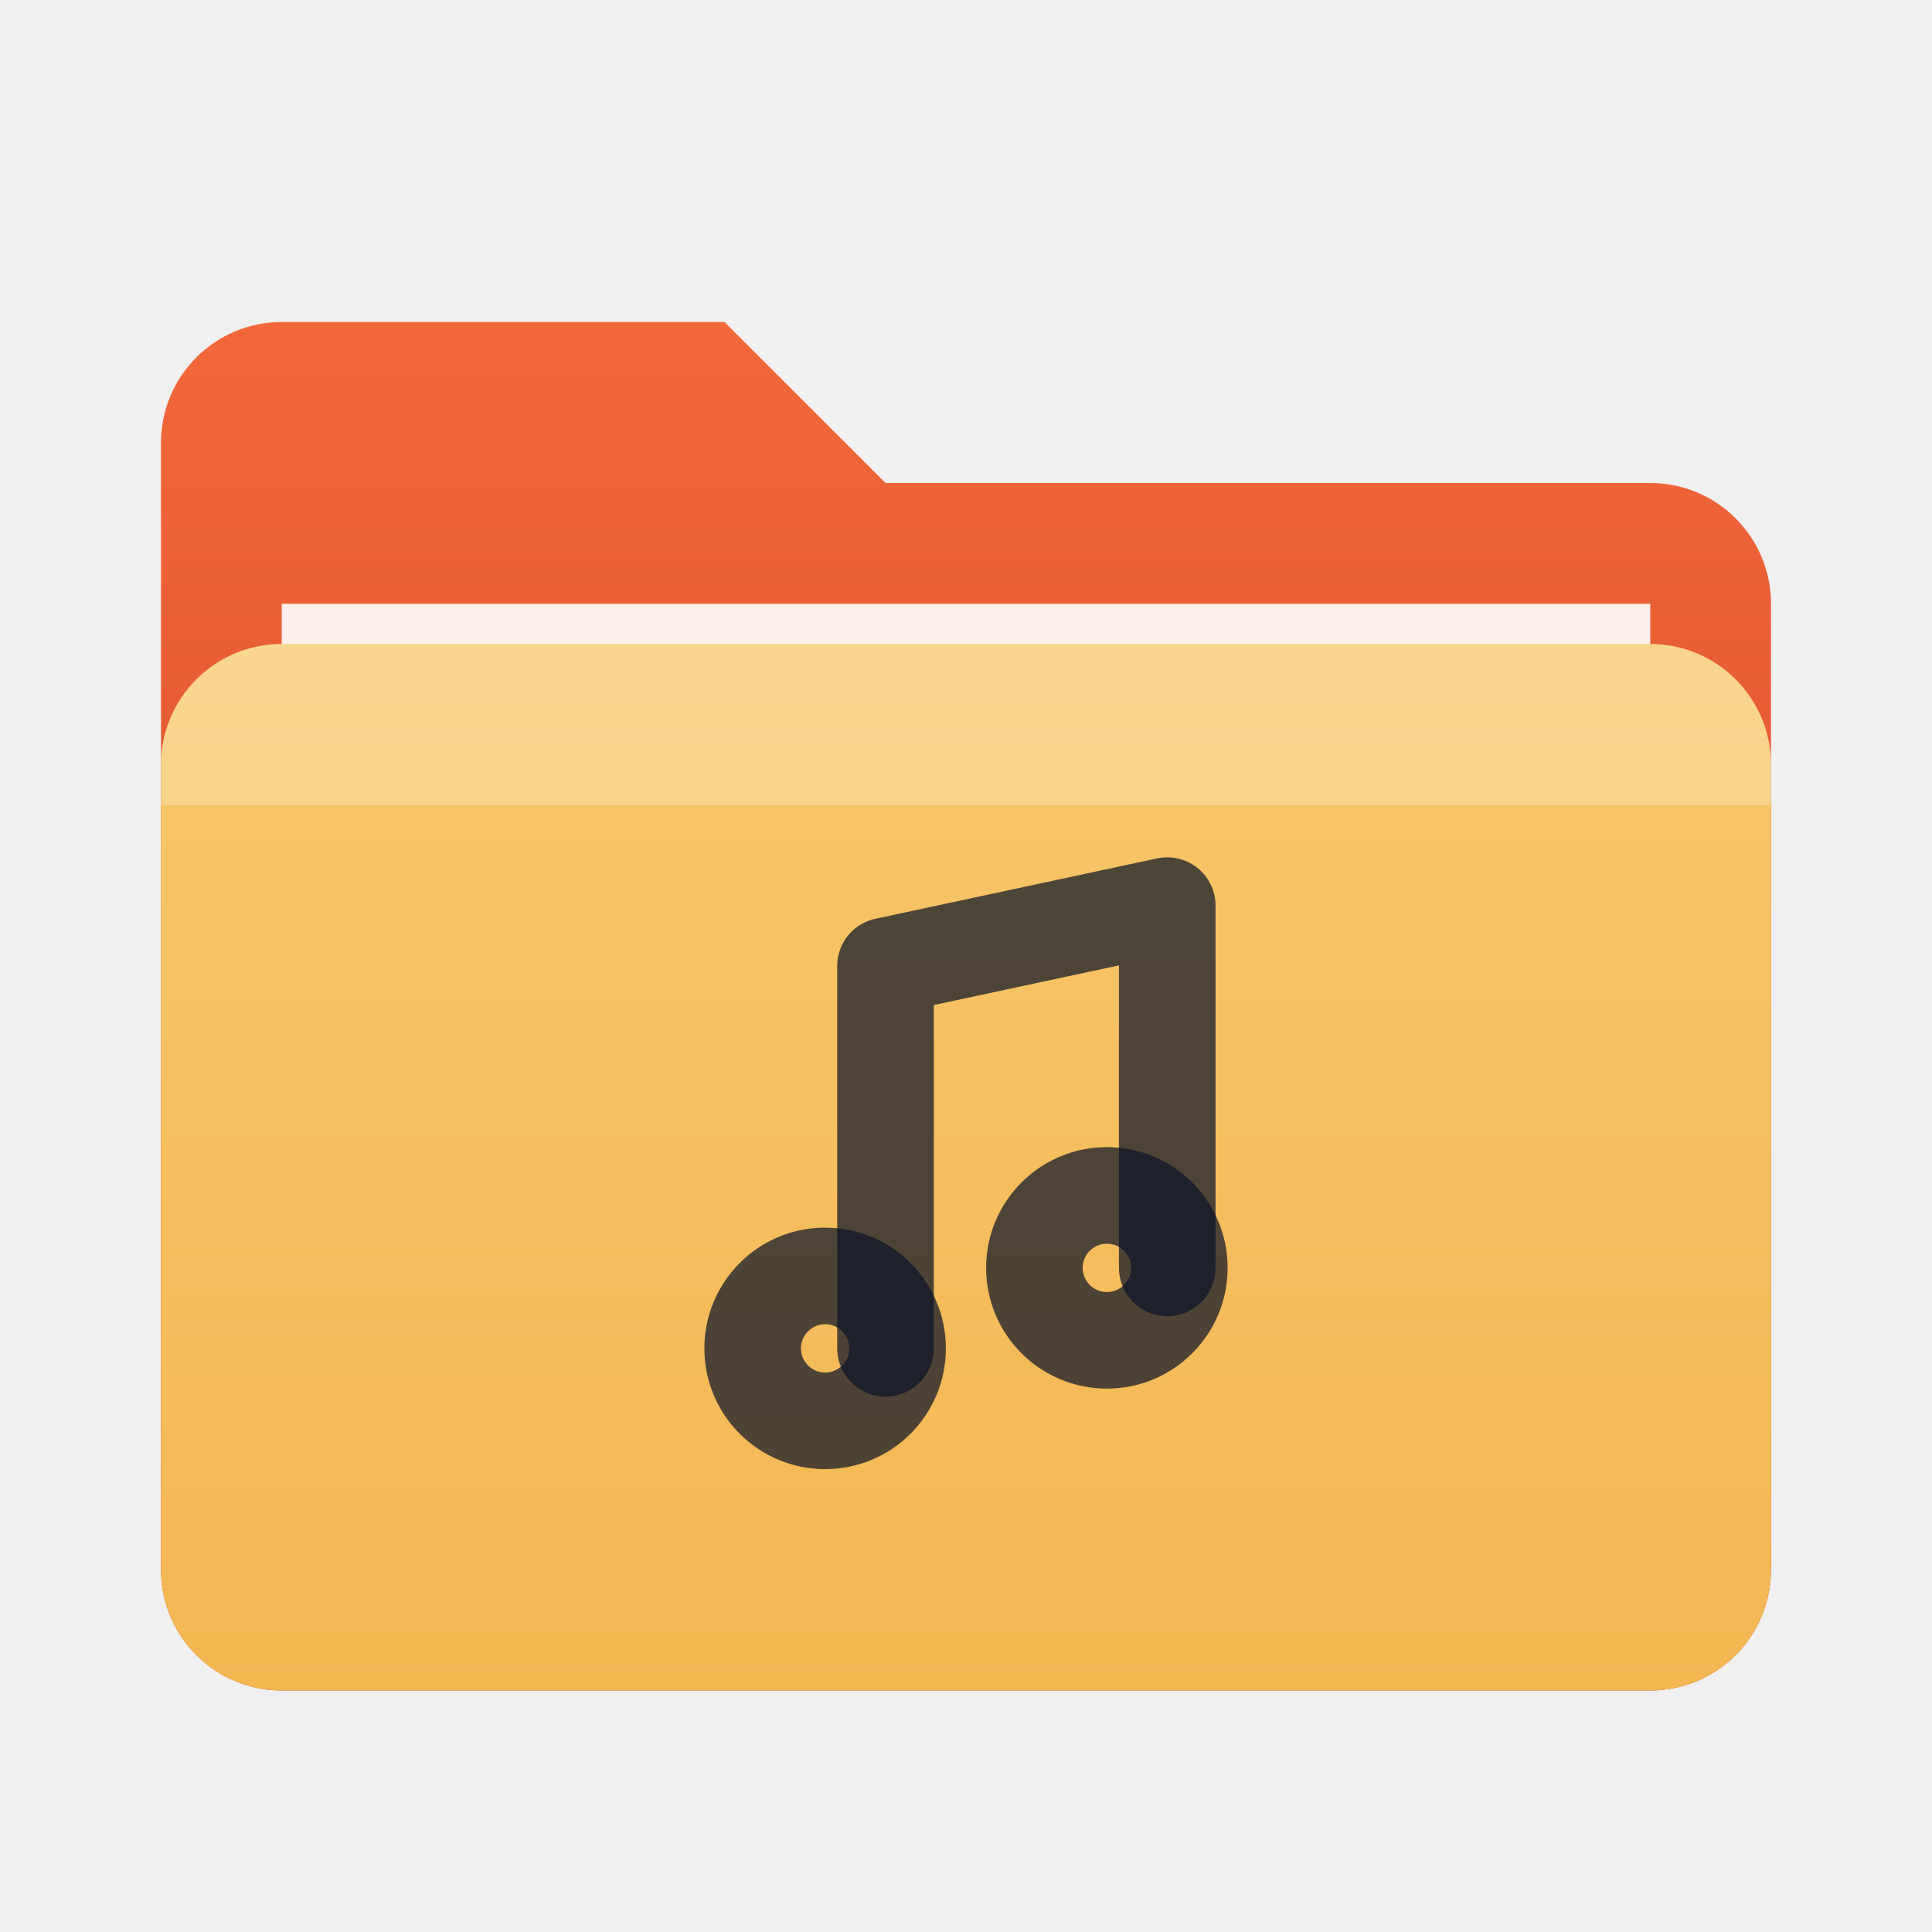
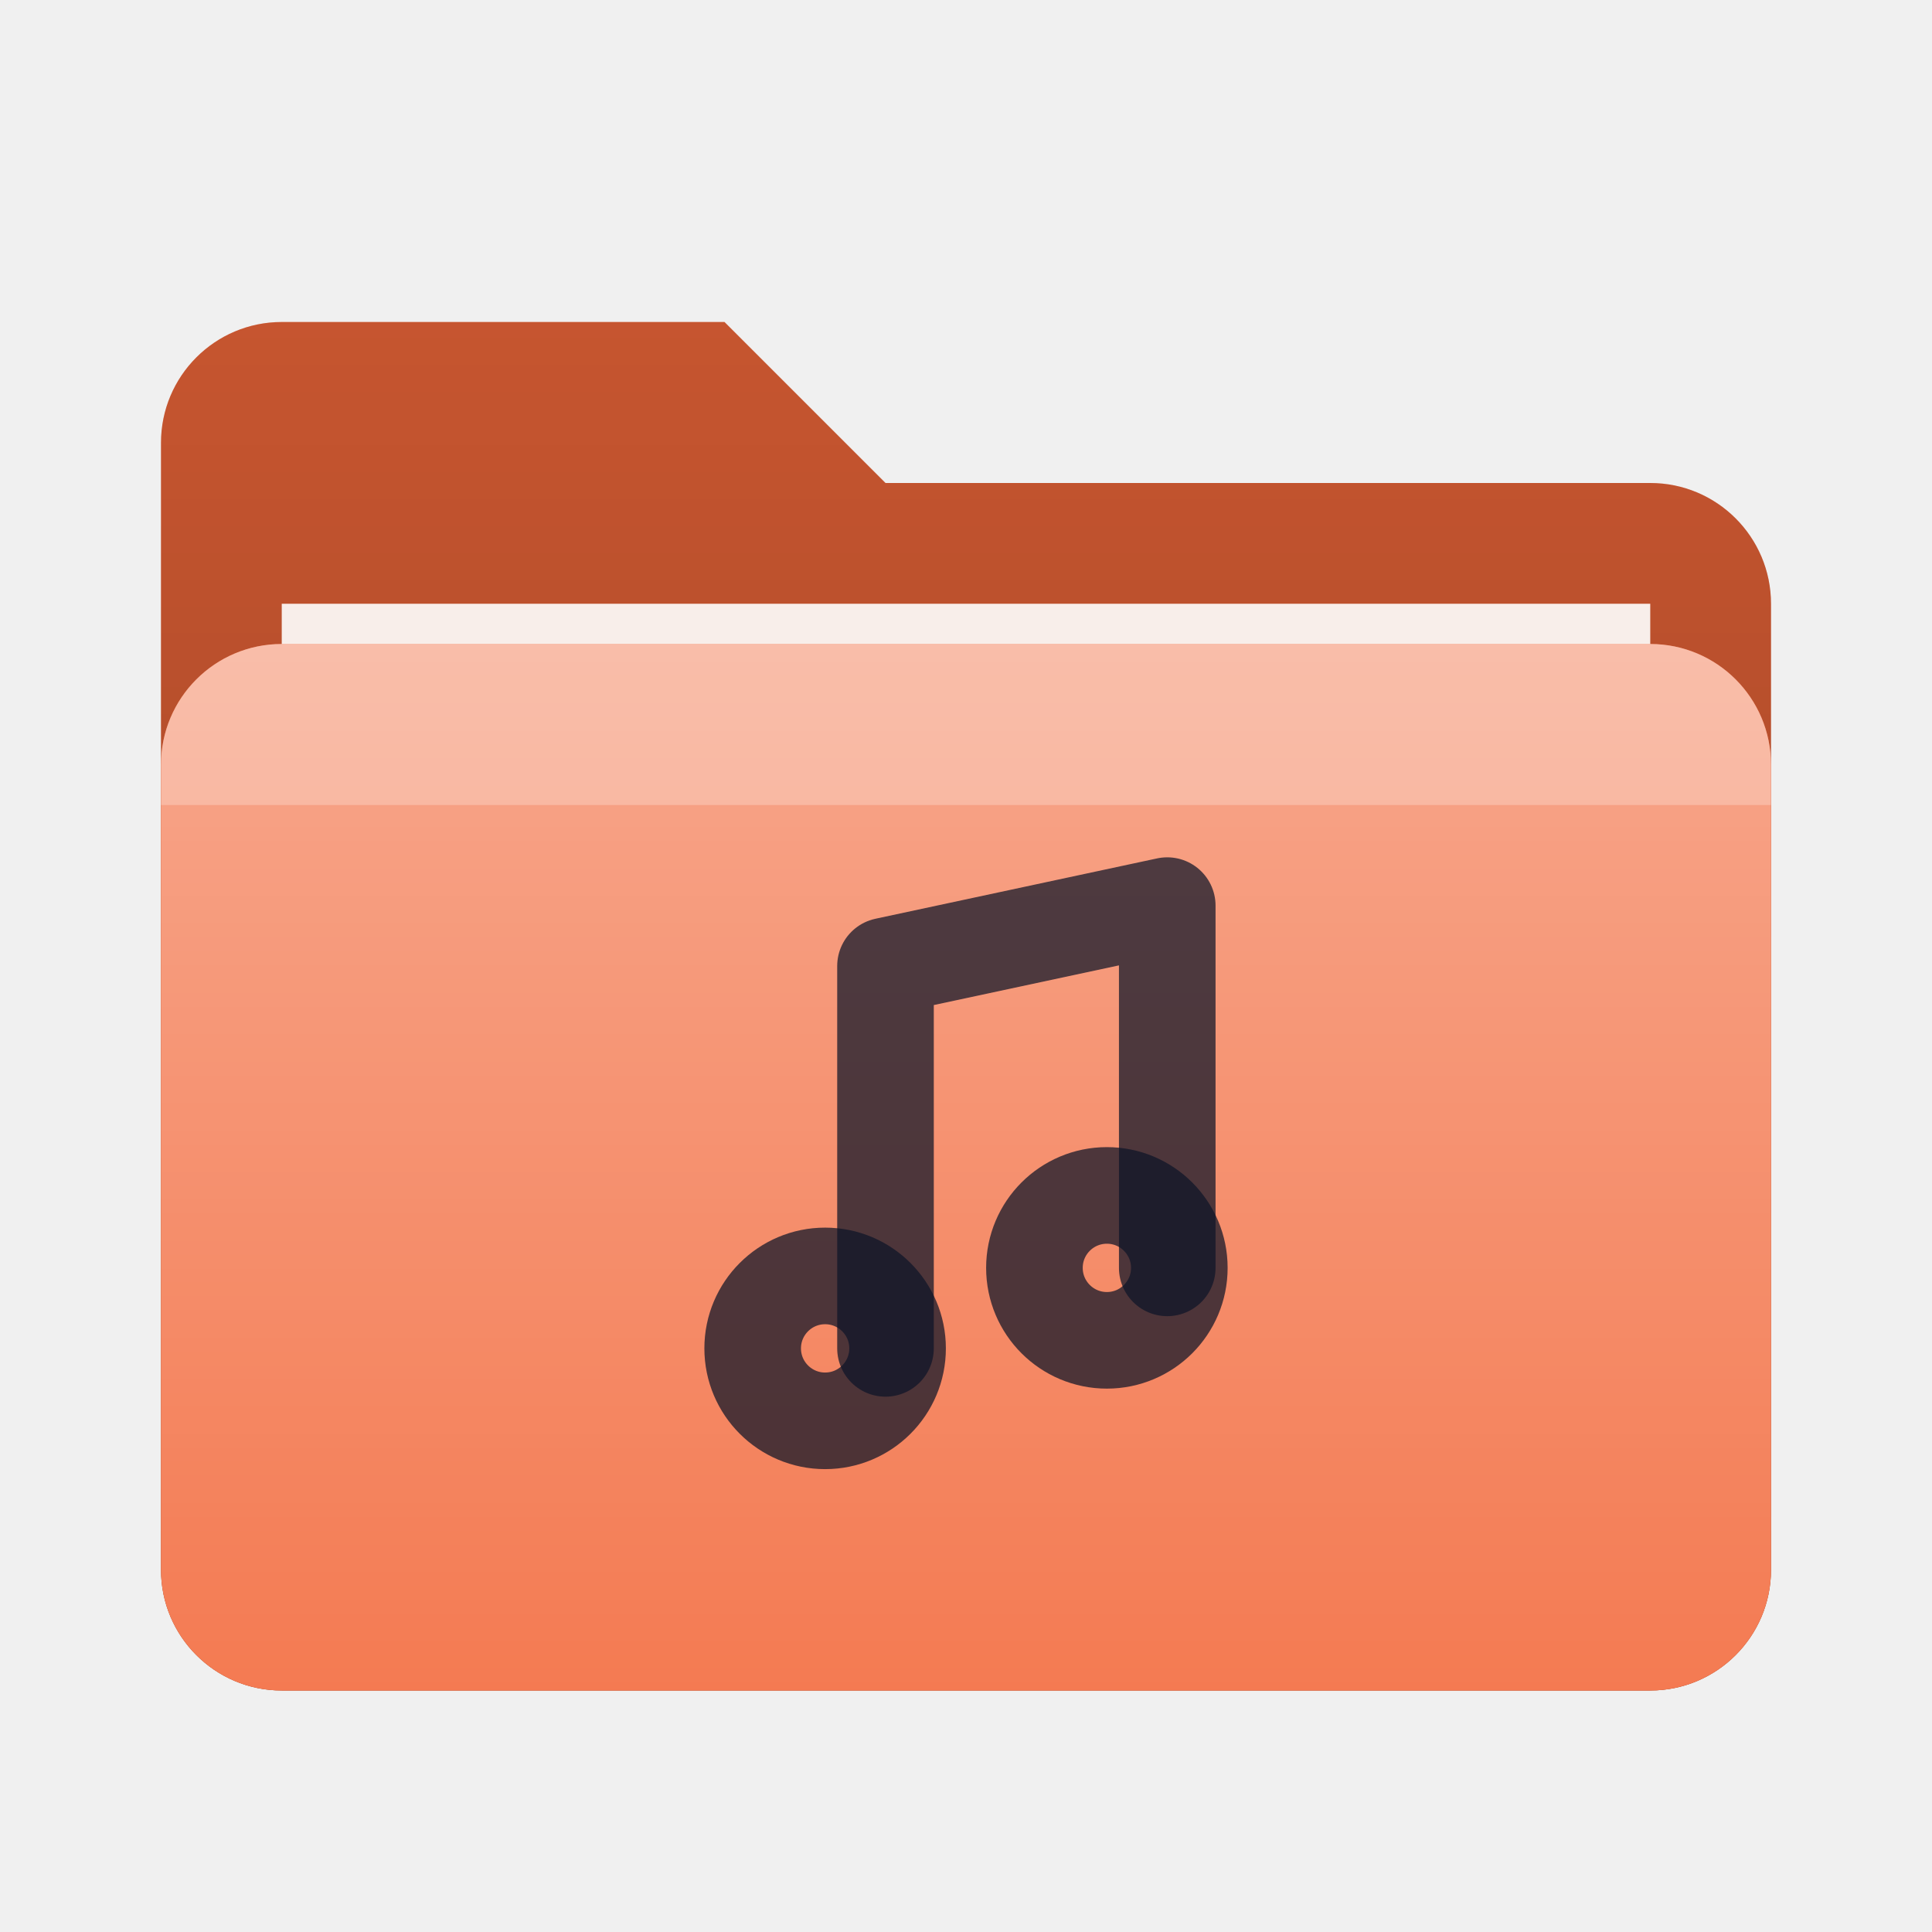
<svg xmlns="http://www.w3.org/2000/svg" width="48" height="48" viewBox="0 0 48 48">
+   <style id="current-color-scheme">.ColorScheme-Highlight{color:#f2683a;}.ColorScheme-Text{color:#f1eee6;}</style>
  <defs>
-     <linearGradient id="back" x1="0" y1="0" x2="0" y2="1">
-       <stop offset="0" stop-color="#f2683a" />
-       <stop offset="1" stop-color="#cd4126" />
+     <linearGradient id="shade" x1="0" y1="0" x2="0" y2="1">
+       <stop offset="0" stop-color="#000" stop-opacity=".18" />
+       <stop offset="1" stop-color="#000" stop-opacity=".38" />
    </linearGradient>
-     <linearGradient id="front" x1="0" y1="0" x2="0" y2="1">
-       <stop offset="0" stop-color="#f7c86a" />
-       <stop offset="1" stop-color="#f3b651" />
+     <linearGradient id="lift" x1="0" y1="0" x2="0" y2="1">
+       <stop offset="0" stop-color="#fff" stop-opacity=".42" />
+       <stop offset="1" stop-color="#fff" stop-opacity=".12" />
    </linearGradient>
  </defs>
-   <path fill="url(#back)" d="M4 11a3 3 0 0 1 3-3h11l4 4h19a3 3 0 0 1 3 3v24a3 3 0 0 1-3 3H7a3 3 0 0 1-3-3z" />
+   <path class="ColorScheme-Highlight" fill="currentColor" d="M4 11a3 3 0 0 1 3-3h11l4 4h19a3 3 0 0 1 3 3v24a3 3 0 0 1-3 3H7a3 3 0 0 1-3-3z" />
+   <path fill="url(#shade)" d="M4 11a3 3 0 0 1 3-3h11l4 4h19a3 3 0 0 1 3 3v24a3 3 0 0 1-3 3H7a3 3 0 0 1-3-3z" />
  <path fill="#fff" opacity=".9" d="M7 15h34v6H7z" />
-   <path fill="url(#front)" d="M4 19a3 3 0 0 1 3-3h34a3 3 0 0 1 3 3v20a3 3 0 0 1-3 3H7a3 3 0 0 1-3-3z" />
+   <path class="ColorScheme-Highlight" fill="currentColor" d="M4 19a3 3 0 0 1 3-3h34a3 3 0 0 1 3 3v20a3 3 0 0 1-3 3H7a3 3 0 0 1-3-3z" />
+   <path fill="url(#lift)" d="M4 19a3 3 0 0 1 3-3h34a3 3 0 0 1 3 3v20a3 3 0 0 1-3 3H7a3 3 0 0 1-3-3z" />
  <path fill="#fff" opacity=".25" d="M4 19a3 3 0 0 1 3-3h34a3 3 0 0 1 3 3v1H4z" />
  <g fill="none" stroke="#0d1428" stroke-opacity=".72" stroke-width="2.4" stroke-linecap="round" stroke-linejoin="round">
    <path d="M22 33.5V24l7-1.5v9" />
    <circle cx="20.5" cy="33.5" r="1.8" />
    <circle cx="27.5" cy="31.5" r="1.8" />
  </g>
</svg>
